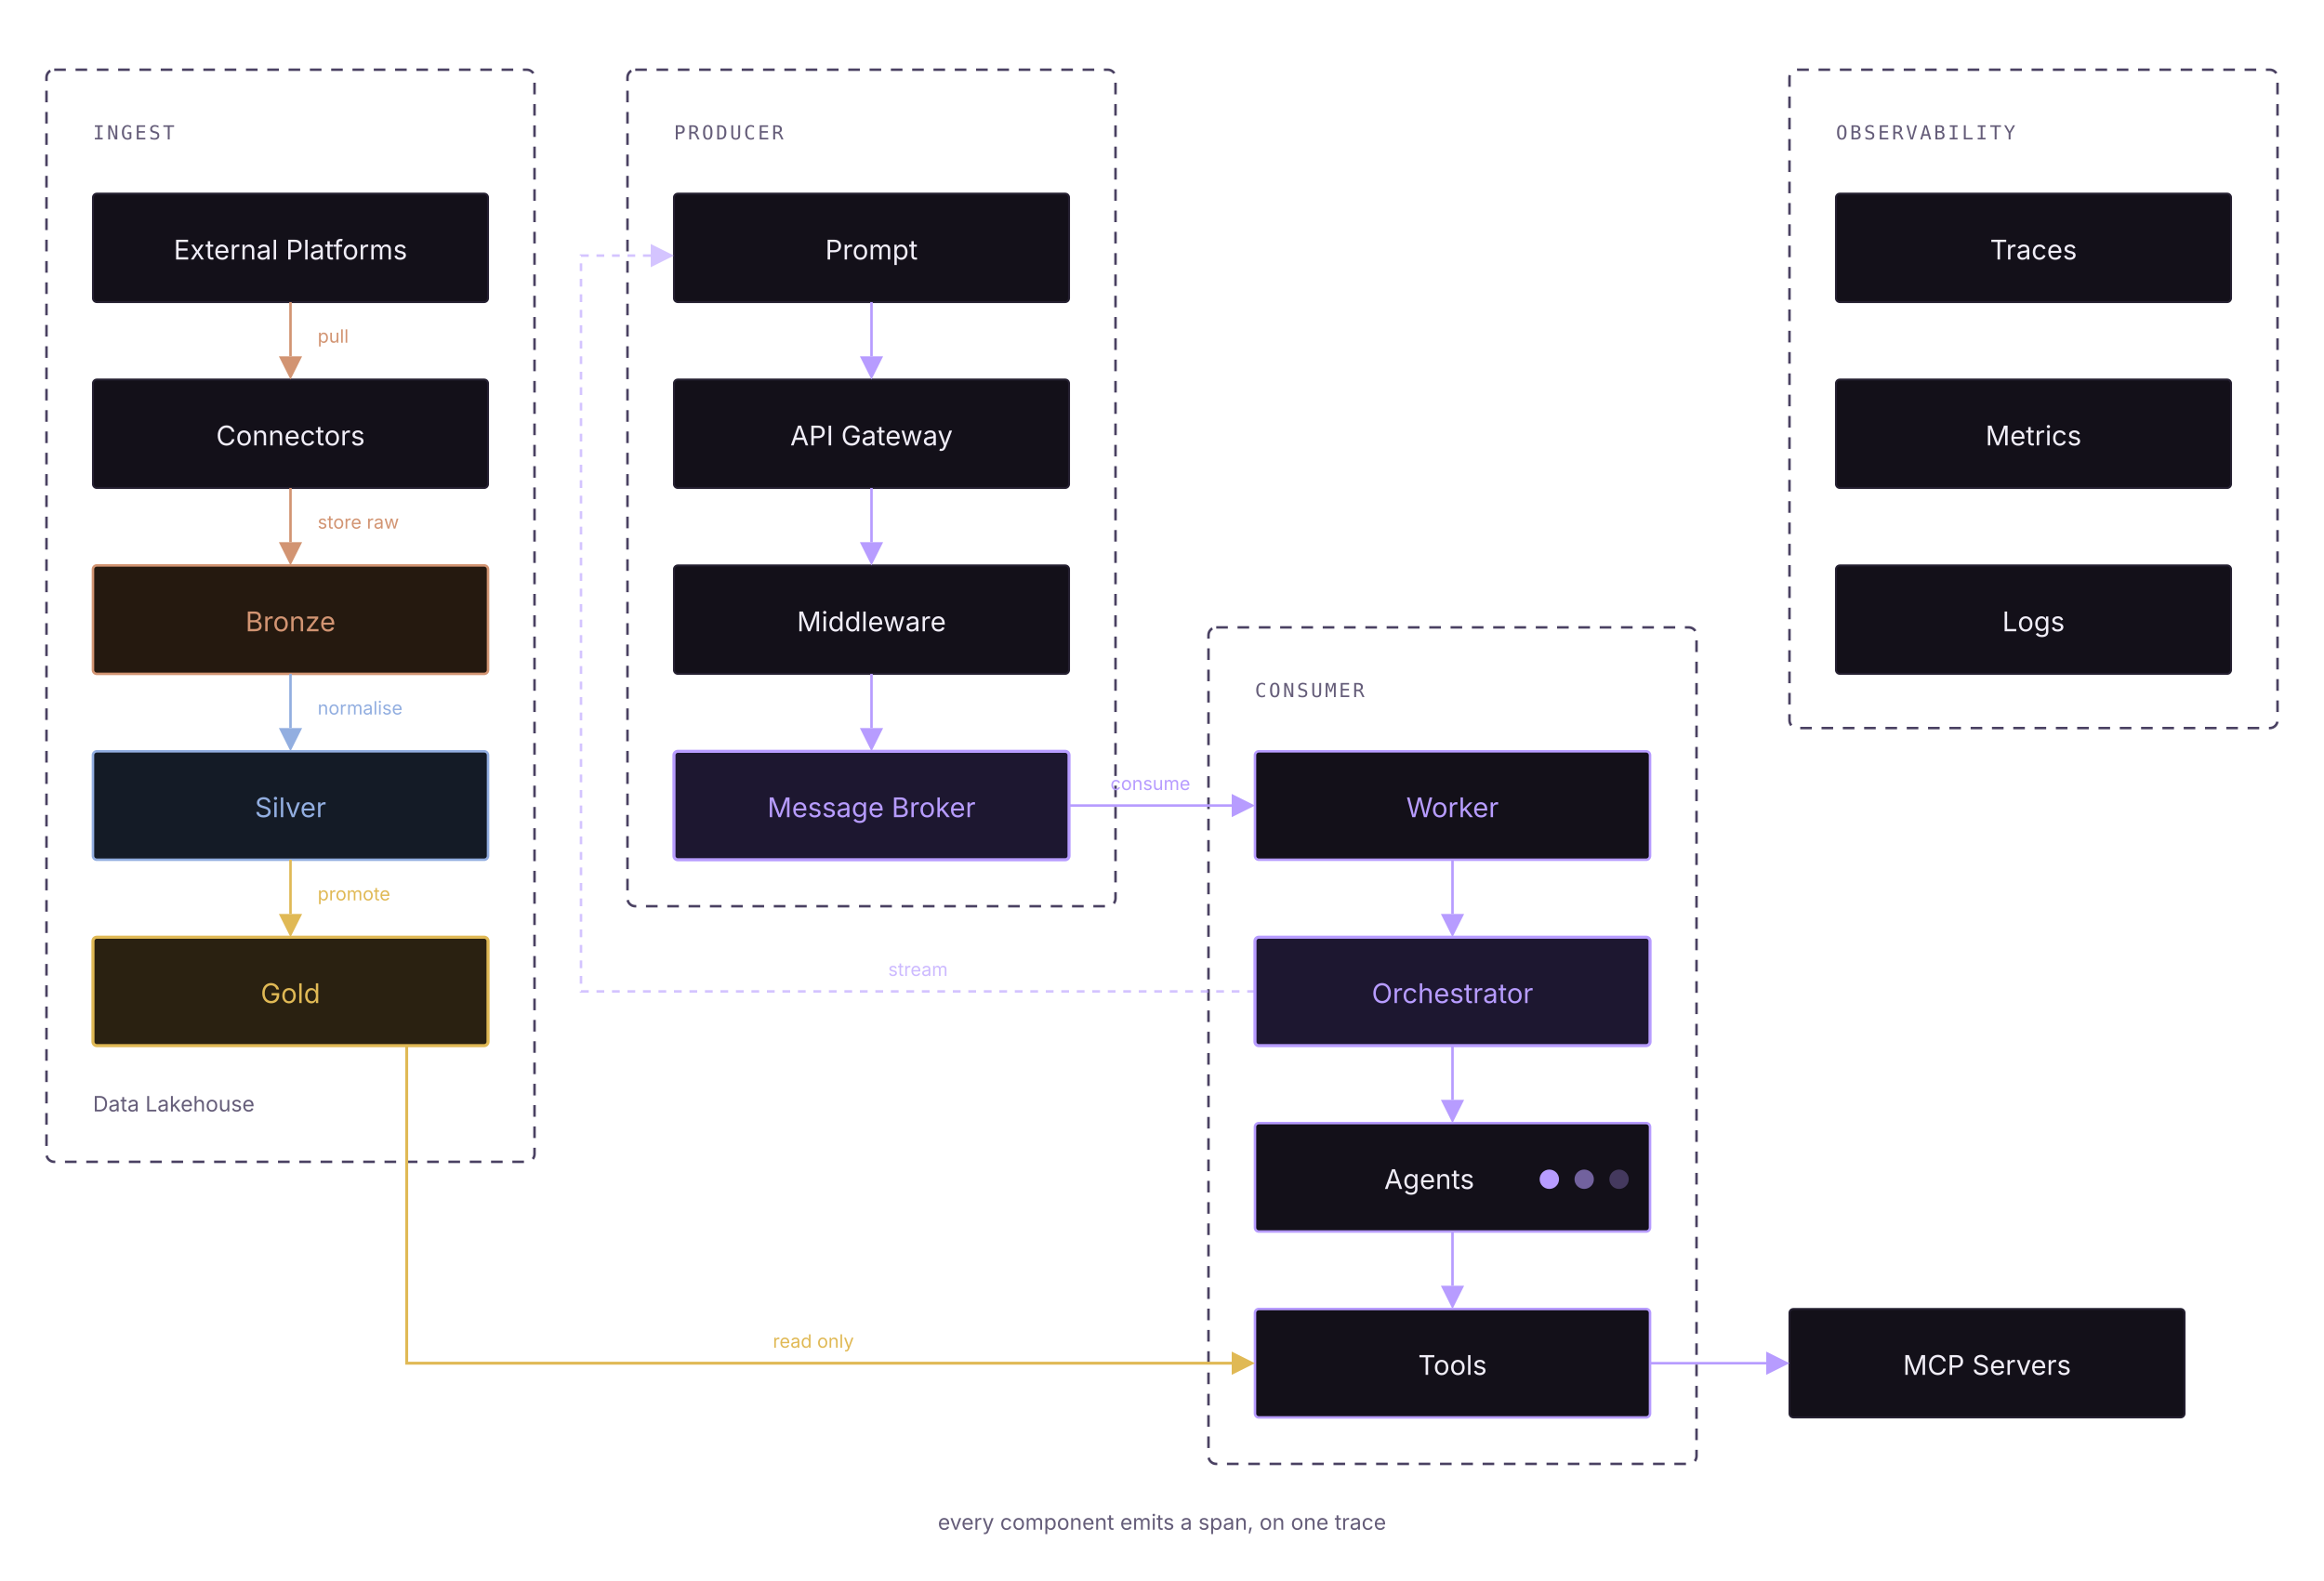
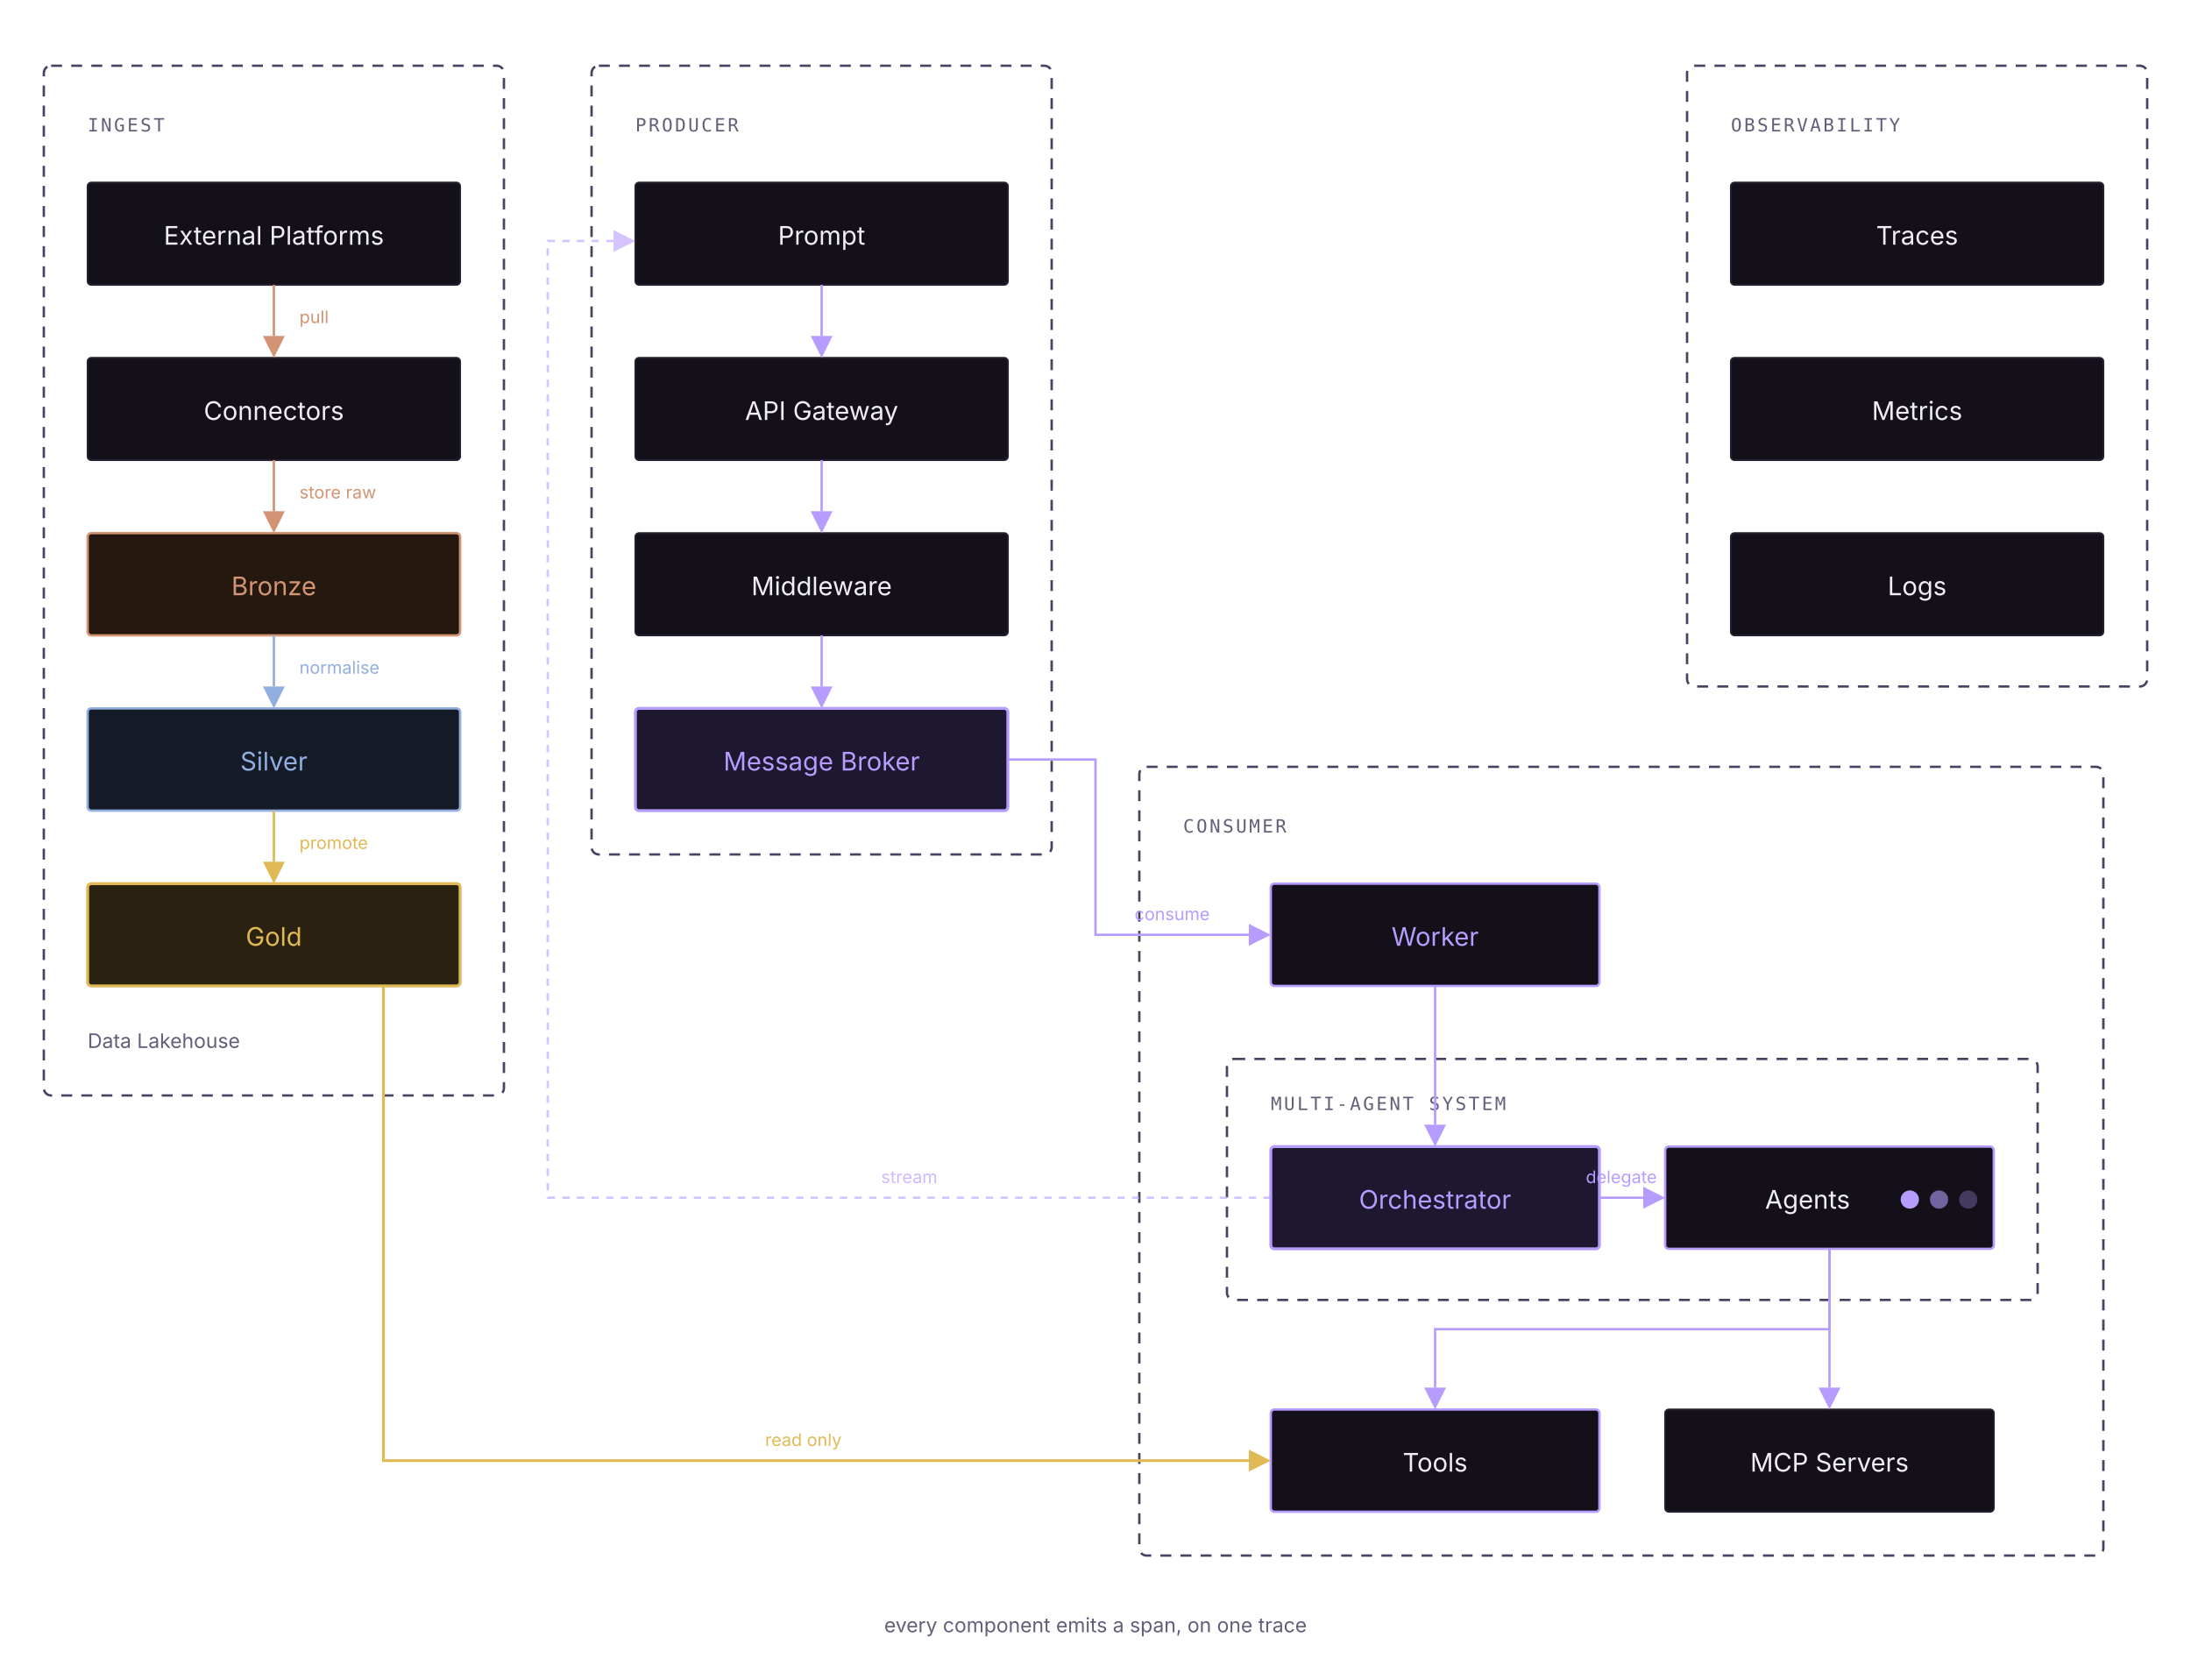
- <svg xmlns="http://www.w3.org/2000/svg" viewBox="0 0 1200 816" width="1200" height="816" role="img" aria-label="Mycel at a glance, in four columns. Ingest: a scheduler drives connectors that pull each external platform into a bronze, silver and gold data lakehouse. Request: a prompt goes through the API gateway and its middleware, which publishes a job to the message broker and returns an id. Processing: a consumer picks the job up, an orchestrator delegates to specialist agents, and the agents read gold. The answer streams back to the client. Observability: traces, metrics and logs.">
+ <svg xmlns="http://www.w3.org/2000/svg" viewBox="0 0 1200 920" width="1200" height="920" role="img" aria-label="Mycel at a glance. Ingest: connectors pull each external platform into a bronze, silver and gold data lakehouse. Producer: a prompt goes through the API gateway and middleware onto a message broker. Consumer: a worker picks the job up and hands it to a multi-agent system, where an orchestrator delegates to peer agents; the agents call tools, which read gold, and MCP servers. The answer streams back to the prompt. Observability: traces, metrics and logs.">
  <g font-family="ui-sans-serif, system-ui, -apple-system, sans-serif">
    <rect x="24" y="36" width="252" height="564" rx="4" fill="none" stroke="#4a4162" stroke-width="1.3" stroke-dasharray="6 5" />
    <text x="48" y="72" font-family="ui-monospace, SFMono-Regular, Menlo, monospace" font-size="10" letter-spacing="1.2" fill="#655d79">INGEST</text>
    <rect x="48" y="100" width="204" height="56" rx="2" fill="#131019" stroke="#241f30" />
    <text x="150" y="134" font-size="14" fill="#f0edf7" text-anchor="middle">External Platforms</text>
    <rect x="48" y="196" width="204" height="56" rx="2" fill="#131019" stroke="#241f30" />
    <text x="150" y="230" font-size="14" fill="#f0edf7" text-anchor="middle">Connectors</text>
    <rect x="48" y="292" width="204" height="56" rx="2" fill="#25190f" stroke="#d29472" stroke-width="1.3" />
    <text x="150" y="326" font-size="14" fill="#d29472" text-anchor="middle">Bronze</text>
    <rect x="48" y="388" width="204" height="56" rx="2" fill="#141b26" stroke="#92aee0" stroke-width="1.3" />
    <text x="150" y="422" font-size="14" fill="#92aee0" text-anchor="middle">Silver</text>
    <rect x="48" y="484" width="204" height="56" rx="2" fill="#2a2111" stroke="#e0b955" stroke-width="1.6" />
    <text x="150" y="518" font-size="14" fill="#e0b955" text-anchor="middle">Gold</text>
    <text x="48" y="574" font-size="11" fill="#655d79">Data Lakehouse</text>
    <rect x="324" y="36" width="252" height="432" rx="4" fill="none" stroke="#4a4162" stroke-width="1.3" stroke-dasharray="6 5" />
    <text x="348" y="72" font-family="ui-monospace, SFMono-Regular, Menlo, monospace" font-size="10" letter-spacing="1.2" fill="#655d79">PRODUCER</text>
    <rect x="348" y="100" width="204" height="56" rx="2" fill="#131019" stroke="#241f30" />
    <text x="450" y="134" font-size="14" fill="#f0edf7" text-anchor="middle">Prompt</text>
    <rect x="348" y="196" width="204" height="56" rx="2" fill="#131019" stroke="#241f30" />
    <text x="450" y="230" font-size="14" fill="#f0edf7" text-anchor="middle">API Gateway</text>
    <rect x="348" y="292" width="204" height="56" rx="2" fill="#131019" stroke="#241f30" />
    <text x="450" y="326" font-size="14" fill="#f0edf7" text-anchor="middle">Middleware</text>
    <rect x="348" y="388" width="204" height="56" rx="2" fill="#1d1730" stroke="#b79cff" stroke-width="1.6" />
    <text x="450" y="422" font-size="14" fill="#b79cff" text-anchor="middle">Message Broker</text>
-     <rect x="624" y="324" width="252" height="432" rx="4" fill="none" stroke="#4a4162" stroke-width="1.3" stroke-dasharray="6 5" />
-     <text x="648" y="360" font-family="ui-monospace, SFMono-Regular, Menlo, monospace" font-size="10" letter-spacing="1.2" fill="#655d79">CONSUMER</text>
-     <rect x="648" y="388" width="204" height="56" rx="2" fill="#131019" stroke="#b79cff" stroke-width="1.3" />
-     <text x="750" y="422" font-size="14" fill="#b79cff" text-anchor="middle">Worker</text>
-     <rect x="648" y="484" width="204" height="56" rx="2" fill="#1d1730" stroke="#b79cff" stroke-width="1.6" />
-     <text x="750" y="518" font-size="14" fill="#b79cff" text-anchor="middle">Orchestrator</text>
-     <rect x="648" y="580" width="204" height="56" rx="2" fill="#131019" stroke="#b79cff" stroke-width="1.3" />
-     <text x="738" y="614" font-size="14" fill="#f0edf7" text-anchor="middle">Agents</text>
-     <g fill="#b79cff">
-       <circle cx="800" cy="609" r="5" />
-       <circle cx="818" cy="609" r="5" opacity="0.58" />
-       <circle cx="836" cy="609" r="5" opacity="0.3" />
-     </g>
-     <rect x="648" y="676" width="204" height="56" rx="2" fill="#131019" stroke="#b79cff" stroke-width="1.3" />
-     <text x="750" y="710" font-size="14" fill="#f0edf7" text-anchor="middle">Tools</text>
-     <rect x="924" y="676" width="204" height="56" rx="2" fill="#131019" stroke="#241f30" />
-     <text x="1026" y="710" font-size="14" fill="#f0edf7" text-anchor="middle">MCP Servers</text>
    <rect x="924" y="36" width="252" height="340" rx="4" fill="none" stroke="#4a4162" stroke-width="1.3" stroke-dasharray="6 5" />
    <text x="948" y="72" font-family="ui-monospace, SFMono-Regular, Menlo, monospace" font-size="10" letter-spacing="1.2" fill="#655d79">OBSERVABILITY</text>
    <rect x="948" y="100" width="204" height="56" rx="2" fill="#131019" stroke="#241f30" />
    <text x="1050" y="134" font-size="14" fill="#f0edf7" text-anchor="middle">Traces</text>
    <rect x="948" y="196" width="204" height="56" rx="2" fill="#131019" stroke="#241f30" />
    <text x="1050" y="230" font-size="14" fill="#f0edf7" text-anchor="middle">Metrics</text>
    <rect x="948" y="292" width="204" height="56" rx="2" fill="#131019" stroke="#241f30" />
    <text x="1050" y="326" font-size="14" fill="#f0edf7" text-anchor="middle">Logs</text>
+     <rect x="624" y="420" width="528" height="432" rx="4" fill="none" stroke="#4a4162" stroke-width="1.3" stroke-dasharray="6 5" />
+     <text x="648" y="456" font-family="ui-monospace, SFMono-Regular, Menlo, monospace" font-size="10" letter-spacing="1.2" fill="#655d79">CONSUMER</text>
+     <rect x="696" y="484" width="180" height="56" rx="2" fill="#131019" stroke="#b79cff" stroke-width="1.3" />
+     <text x="786" y="518" font-size="14" fill="#b79cff" text-anchor="middle">Worker</text>
+     <rect x="672" y="580" width="444" height="132" rx="4" fill="none" stroke="#4a4162" stroke-width="1.3" stroke-dasharray="6 5" />
+     <text x="696" y="608" font-family="ui-monospace, SFMono-Regular, Menlo, monospace" font-size="10" letter-spacing="1.2" fill="#655d79">MULTI-AGENT SYSTEM</text>
+     <rect x="696" y="628" width="180" height="56" rx="2" fill="#1d1730" stroke="#b79cff" stroke-width="1.6" />
+     <text x="786" y="662" font-size="14" fill="#b79cff" text-anchor="middle">Orchestrator</text>
+     <rect x="912" y="628" width="180" height="56" rx="2" fill="#131019" stroke="#b79cff" stroke-width="1.3" />
+     <text x="990" y="662" font-size="14" fill="#f0edf7" text-anchor="middle">Agents</text>
+     <g fill="#b79cff">
+       <circle cx="1046" cy="657" r="5" />
+       <circle cx="1062" cy="657" r="5" opacity="0.58" />
+       <circle cx="1078" cy="657" r="5" opacity="0.3" />
+     </g>
+     <rect x="696" y="772" width="180" height="56" rx="2" fill="#131019" stroke="#b79cff" stroke-width="1.3" />
+     <text x="786" y="806" font-size="14" fill="#f0edf7" text-anchor="middle">Tools</text>
+     <rect x="912" y="772" width="180" height="56" rx="2" fill="#131019" stroke="#241f30" />
+     <text x="1002" y="806" font-size="14" fill="#f0edf7" text-anchor="middle">MCP Servers</text>
    <g fill="none" stroke="#d29472" stroke-width="1.3">
      <path d="M150 156V184" />
      <path d="M150 252V280" />
    </g>
    <g fill="#d29472">
      <path d="M144 184 150 196 156 184z" />
      <path d="M144 280 150 292 156 280z" />
    </g>
    <path d="M150 348V376" fill="none" stroke="#92aee0" stroke-width="1.3" />
    <path d="M144 376 150 388 156 376z" fill="#92aee0" />
    <path d="M150 444V472" fill="none" stroke="#e0b955" stroke-width="1.3" />
    <path d="M144 472 150 484 156 472z" fill="#e0b955" />
    <g font-size="9.5">
      <text x="164" y="177" fill="#d29472">pull</text>
      <text x="164" y="273" fill="#d29472">store raw</text>
      <text x="164" y="369" fill="#92aee0">normalise</text>
      <text x="164" y="465" fill="#e0b955">promote</text>
    </g>
    <g fill="none" stroke="#b79cff" stroke-width="1.3">
      <path d="M450 156V184" />
      <path d="M450 252V280" />
      <path d="M450 348V376" />
-       <path d="M552 416H636" />
-       <path d="M750 444V472" />
-       <path d="M750 540V568" />
-       <path d="M750 636V664" />
-       <path d="M852 704H912" />
+       <path d="M552 416H600V512H684" />
+       <path d="M786 540V616" />
+       <path d="M876 656H900" />
+       <path d="M1002 684V760" />
+       <path d="M1002 684V728H786V760" />
    </g>
    <g fill="#b79cff">
      <path d="M444 184 450 196 456 184z" />
      <path d="M444 280 450 292 456 280z" />
      <path d="M444 376 450 388 456 376z" />
-       <path d="M636 410 648 416 636 422z" />
-       <path d="M744 472 750 484 756 472z" />
-       <path d="M744 568 750 580 756 568z" />
-       <path d="M744 664 750 676 756 664z" />
-       <path d="M912 698 924 704 912 710z" />
+       <path d="M684 506 696 512 684 518z" />
+       <path d="M780 616 786 628 792 616z" />
+       <path d="M900 650 912 656 900 662z" />
+       <path d="M996 760 1002 772 1008 760z" />
+       <path d="M780 760 786 772 792 760z" />
    </g>
-     <text x="594" y="408" font-size="9.5" fill="#b79cff" text-anchor="middle">consume</text>
-     <path d="M210 540V704H636" fill="none" stroke="#e0b955" stroke-width="1.5" />
-     <path d="M636 698 648 704 636 710z" fill="#e0b955" />
-     <text x="420" y="696" font-size="9.5" fill="#e0b955" text-anchor="middle">read only</text>
+     <text x="642" y="504" font-size="9.5" fill="#b79cff" text-anchor="middle">consume</text>
+     <text x="888" y="648" font-size="9.5" fill="#b79cff" text-anchor="middle">delegate</text>
+     <path d="M210 540V800H684" fill="none" stroke="#e0b955" stroke-width="1.5" />
+     <path d="M684 794 696 800 684 806z" fill="#e0b955" />
+     <text x="440" y="792" font-size="9.5" fill="#e0b955" text-anchor="middle">read only</text>
    <g fill="none" stroke="#b79cff" stroke-width="1.3" stroke-dasharray="4 4" opacity="0.6">
-       <path d="M648 512H300V132H336" />
+       <path d="M696 656H300V132H336" />
    </g>
    <path d="M336 126 348 132 336 138z" fill="#b79cff" opacity="0.6" />
-     <text x="474" y="504" font-size="9.5" fill="#b79cff" opacity="0.7" text-anchor="middle">stream</text>
-     <text x="600" y="790" font-size="11" fill="#655d79" text-anchor="middle">every component emits a span, on one trace</text>
+     <text x="498" y="648" font-size="9.5" fill="#b79cff" opacity="0.7" text-anchor="middle">stream</text>
+     <text x="600" y="894" font-size="11" fill="#655d79" text-anchor="middle">every component emits a span, on one trace</text>
  </g>
</svg>
